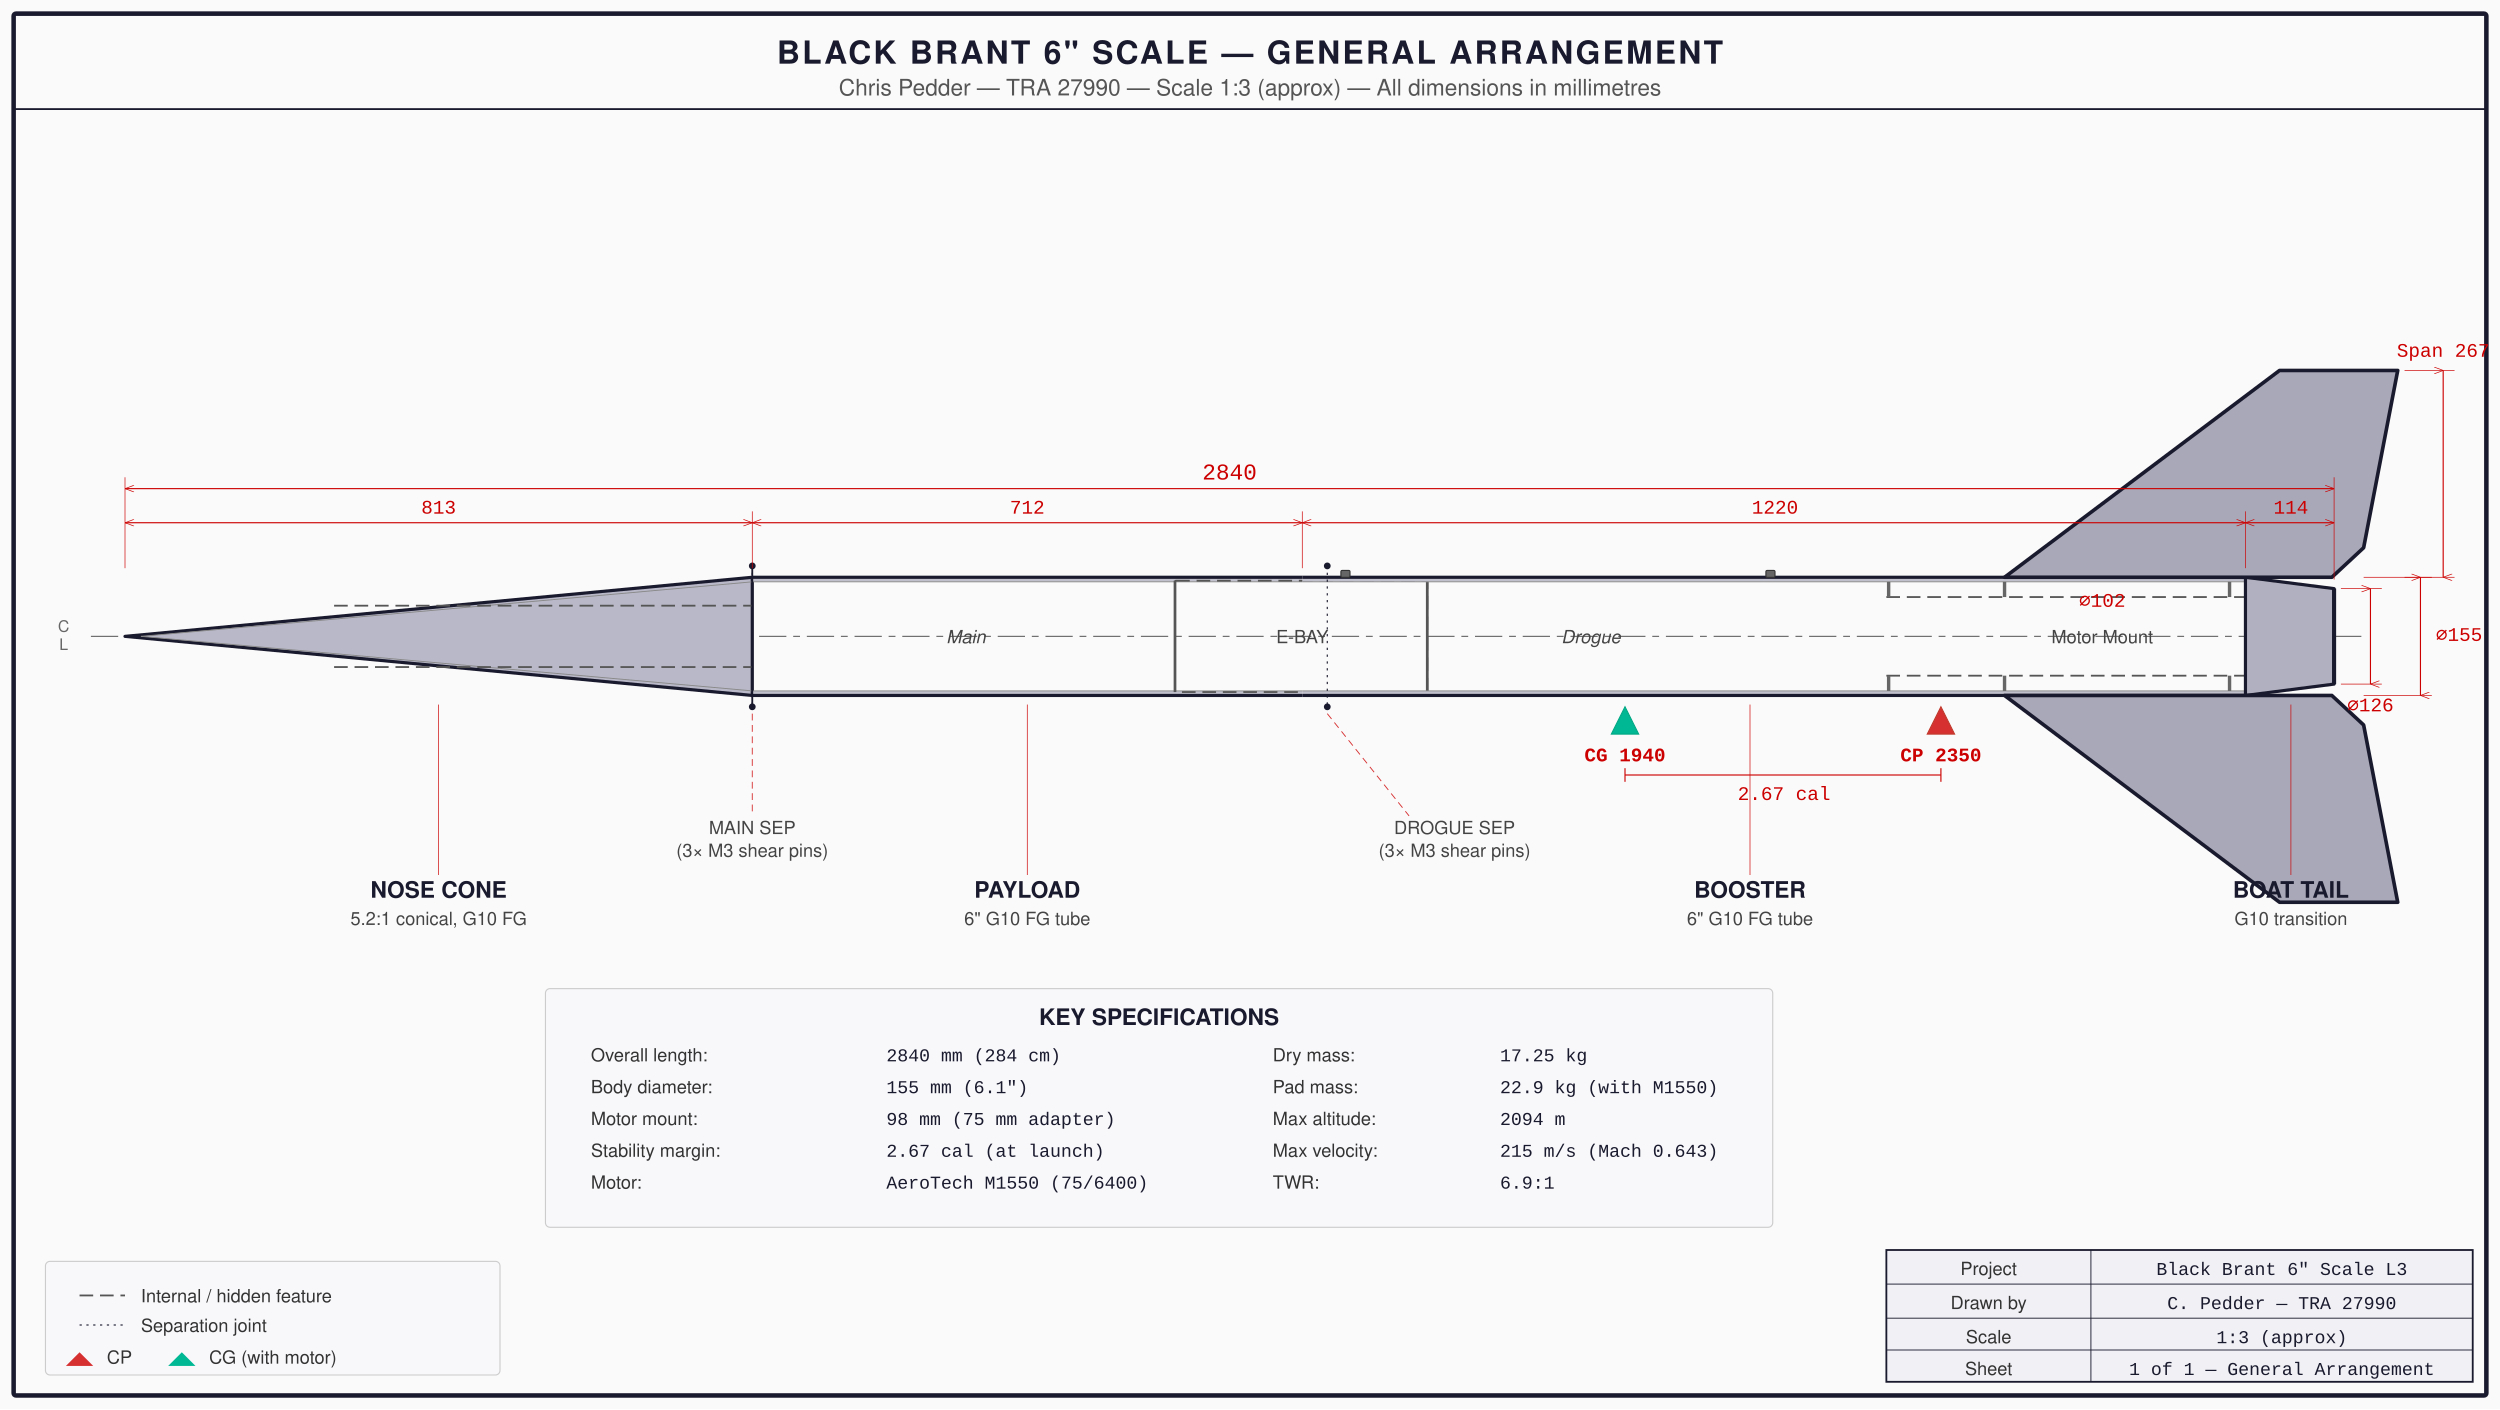
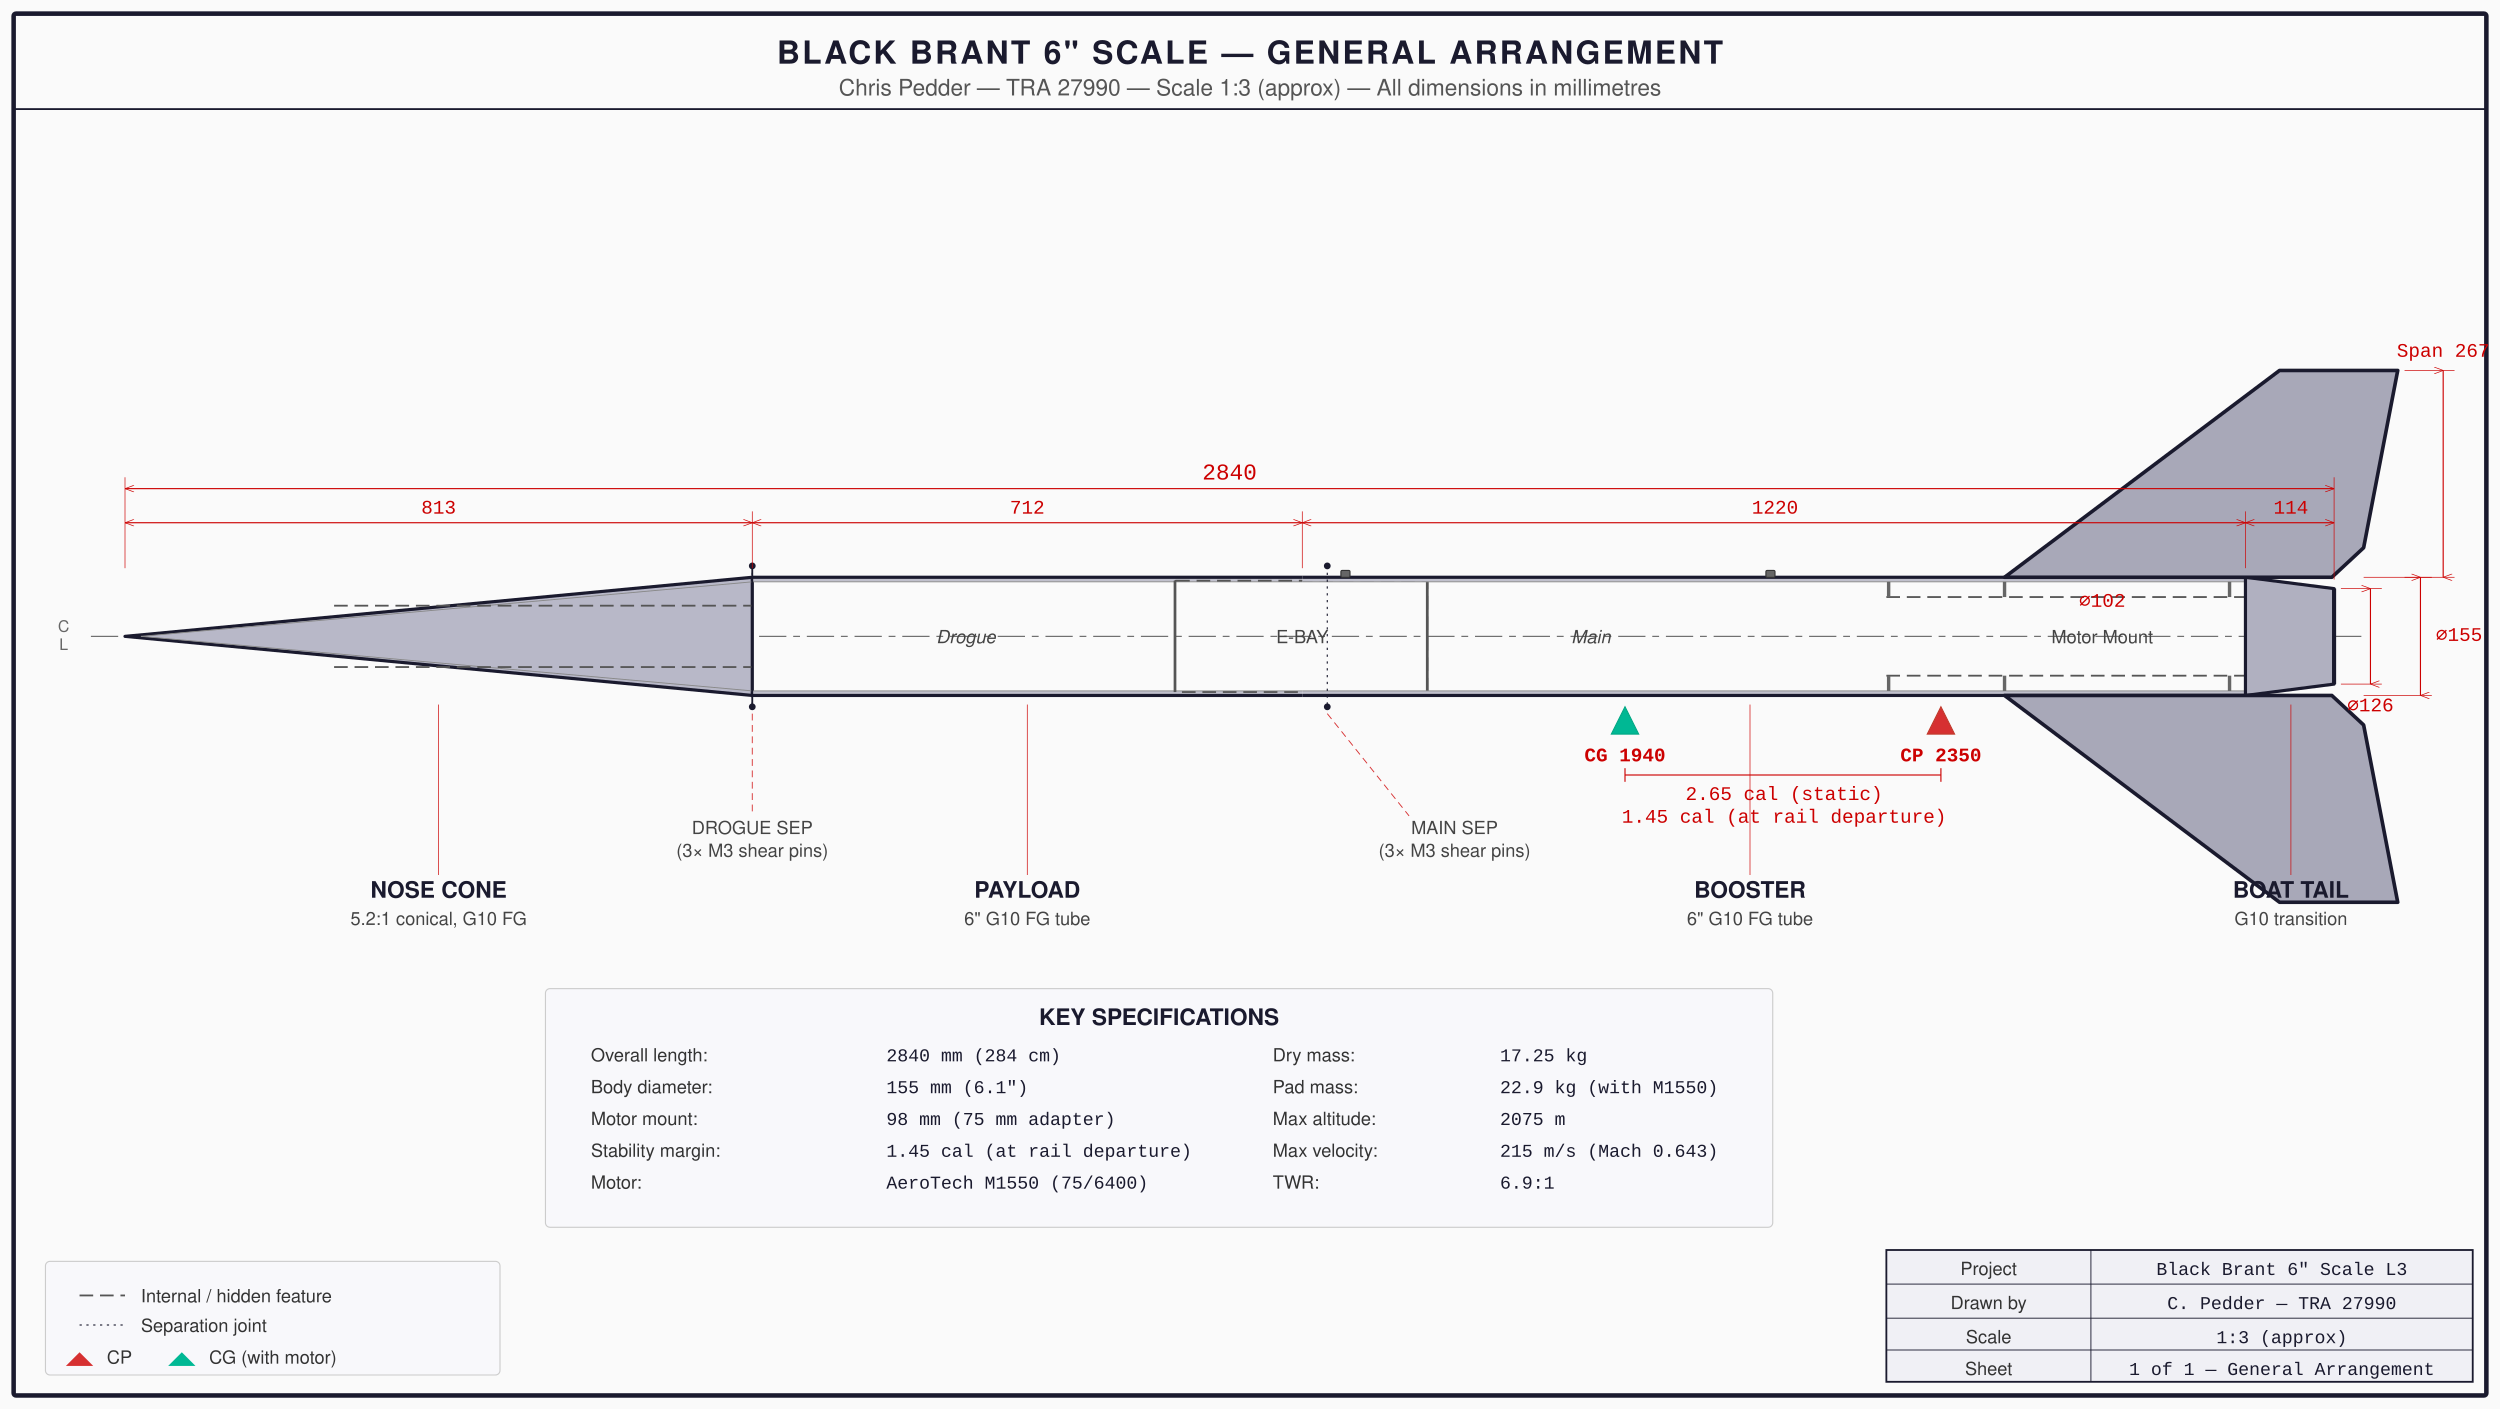
<svg xmlns="http://www.w3.org/2000/svg" viewBox="0 0 1100 620" width="1100" height="620">
  <defs>
    <marker id="arr-r" markerWidth="8" markerHeight="6" refX="8" refY="3" orient="auto">
      <path d="M0,0 L8,3 L0,6" fill="none" stroke="#cc0000" stroke-width="0.6" />
    </marker>
    <marker id="arr-l" markerWidth="8" markerHeight="6" refX="0" refY="3" orient="auto">
      <path d="M8,0 L0,3 L8,6" fill="none" stroke="#cc0000" stroke-width="0.6" />
    </marker>
    <marker id="arr-u" markerWidth="6" markerHeight="8" refX="3" refY="0" orient="auto">
      <path d="M0,8 L3,0 L6,8" fill="none" stroke="#cc0000" stroke-width="0.6" />
    </marker>
    <marker id="arr-d" markerWidth="6" markerHeight="8" refX="3" refY="8" orient="auto">
      <path d="M0,0 L3,8 L6,0" fill="none" stroke="#cc0000" stroke-width="0.6" />
    </marker>
  </defs>
  <style>
  .wall    { fill: #c0c0cc; stroke: #1a1a2e; stroke-width: 1.4; stroke-linejoin: round; }
  .wall-nc { fill: #b8b8c8; stroke: #1a1a2e; stroke-width: 1.4; stroke-linejoin: round; }
  .wall-bt { fill: #b0b0c0; stroke: #1a1a2e; stroke-width: 1.4; stroke-linejoin: round; }
  .fin     { fill: #a8a8b8; stroke: #1a1a2e; stroke-width: 1.6; stroke-linejoin: round; }
  .inner   { fill: none; stroke: #555; stroke-width: 0.8; stroke-dasharray: 6,3; }
  .cl      { fill: none; stroke: #666; stroke-width: 0.5; stroke-dasharray: 12,3,3,3; }
  .sep     { fill: none; stroke: #1a1a2e; stroke-width: 0.5; stroke-dasharray: 1,2; }
  .dim     { fill: none; stroke: #cc0000; stroke-width: 0.5; }
  .ext     { fill: none; stroke: #cc0000; stroke-width: 0.3; }
  .dt      { font-family: "Courier New", monospace; font-size: 10px; fill: #cc0000; text-anchor: middle; }
  .dt-s    { font-family: "Courier New", monospace; font-size: 8.5px; fill: #cc0000; text-anchor: middle; }
  .lbl     { font-family: "Helvetica Neue", Helvetica, Arial, sans-serif; font-size: 10px; fill: #1a1a2e; text-anchor: middle; font-weight: 600; }
  .lbl-s   { font-family: "Helvetica Neue", Helvetica, Arial, sans-serif; font-size: 8px; fill: #444; text-anchor: middle; }
  .title   { font-family: "Helvetica Neue", Helvetica, Arial, sans-serif; font-size: 14px; fill: #1a1a2e; font-weight: 700; letter-spacing: 1px; }
  .sub     { font-family: "Helvetica Neue", Helvetica, Arial, sans-serif; font-size: 10px; fill: #555; }
  .tb-label{ font-family: "Helvetica Neue", Helvetica, Arial, sans-serif; font-size: 8px; fill: #333; }
  .tb-val  { font-family: "Courier New", monospace; font-size: 8px; fill: #1a1a2e; }
</style>
  <rect width="1100" height="620" fill="#fafafa" />
  <rect x="6" y="6" width="1088" height="608" fill="none" stroke="#1a1a2e" stroke-width="2" rx="1" />
  <line x1="6" y1="48" x2="1094" y2="48" stroke="#1a1a2e" stroke-width="0.8" />
  <text x="550" y="28" class="title" text-anchor="middle">BLACK BRANT 6" SCALE — GENERAL ARRANGEMENT</text>
  <text x="550" y="42" class="sub" text-anchor="middle">Chris Pedder — TRA 27990 — Scale 1:3 (approx) — All dimensions in millimetres</text>
  <line x1="40" y1="280" x2="1040" y2="280" class="cl" />
  <text x="28" y="278" font-family="Helvetica" font-size="7" fill="#666" text-anchor="middle">C</text>
  <text x="28" y="286" font-family="Helvetica" font-size="7" fill="#666" text-anchor="middle">L</text>
  <polygon points="55,280 331,254 331,306" class="wall-nc" />
  <line x1="62" y1="280" x2="331" y2="256" stroke="#888" stroke-width="0.4" />
  <line x1="62" y1="280" x2="331" y2="304" stroke="#888" stroke-width="0.4" />
  <line x1="147" y1="266.5" x2="331" y2="266.5" class="inner" />
  <line x1="147" y1="293.5" x2="331" y2="293.5" class="inner" />
  <rect x="331" y="254" width="242" height="2" fill="#c0c0cc" stroke="none" />
  <rect x="331" y="304" width="242" height="2" fill="#c0c0cc" stroke="none" />
  <line x1="331" y1="254" x2="573" y2="254" stroke="#1a1a2e" stroke-width="1.4" />
  <line x1="331" y1="306" x2="573" y2="306" stroke="#1a1a2e" stroke-width="1.4" />
  <line x1="331" y1="256" x2="573" y2="256" stroke="#888" stroke-width="0.4" />
  <line x1="331" y1="304" x2="573" y2="304" stroke="#888" stroke-width="0.4" />
  <line x1="331" y1="249" x2="331" y2="311" stroke="#1a1a2e" stroke-width="0.8" />
  <rect x="517" y="255.5" width="111" height="49" rx="0.5" fill="none" stroke="#555" stroke-width="0.8" stroke-dasharray="6,3" />
  <text x="573" y="283" class="lbl-s" fill="#555">E-BAY</text>
  <line x1="517" y1="255.5" x2="517" y2="304.5" stroke="#555" stroke-width="1.2" />
  <line x1="628" y1="255.5" x2="628" y2="304.5" stroke="#555" stroke-width="1.2" />
-   <text x="425" y="283" class="lbl-s" fill="#999" font-style="italic">Main</text>
+   <text x="425" y="283" class="lbl-s" fill="#999" font-style="italic">Drogue</text>
  <rect x="573" y="254" width="415" height="2" fill="#c0c0cc" stroke="none" />
  <rect x="573" y="304" width="415" height="2" fill="#c0c0cc" stroke="none" />
  <line x1="573" y1="254" x2="988" y2="254" stroke="#1a1a2e" stroke-width="1.4" />
  <line x1="573" y1="306" x2="988" y2="306" stroke="#1a1a2e" stroke-width="1.4" />
  <line x1="573" y1="256" x2="988" y2="256" stroke="#888" stroke-width="0.4" />
  <line x1="573" y1="304" x2="988" y2="304" stroke="#888" stroke-width="0.4" />
-   <text x="700" y="283" class="lbl-s" fill="#999" font-style="italic">Drogue</text>
+   <text x="700" y="283" class="lbl-s" fill="#999" font-style="italic">Main</text>
  <line x1="830" y1="262.7" x2="1020" y2="262.7" class="inner" />
  <line x1="830" y1="297.3" x2="1020" y2="297.3" class="inner" />
  <text x="925" y="283" class="lbl-s" fill="#555">Motor Mount</text>
  <line x1="831" y1="256" x2="831" y2="262.7" stroke="#666" stroke-width="1.5" />
  <line x1="831" y1="297.3" x2="831" y2="304" stroke="#666" stroke-width="1.5" />
  <line x1="882" y1="256" x2="882" y2="262.7" stroke="#666" stroke-width="1.5" />
  <line x1="882" y1="297.3" x2="882" y2="304" stroke="#666" stroke-width="1.5" />
  <line x1="981" y1="256" x2="981" y2="262.7" stroke="#666" stroke-width="1.5" />
  <line x1="981" y1="297.3" x2="981" y2="304" stroke="#666" stroke-width="1.5" />
  <path d="M 988,254 L 1027,259 L 1027,301 L 988,306 Z" class="wall-bt" />
  <line x1="1027" y1="259" x2="1027" y2="301" stroke="#1a1a2e" stroke-width="1.8" />
  <path d="M 882,254 L 1003,163 L 1055,163 L 1040,241 L 1026,254 Z" class="fin" />
  <path d="M 882,306 L 1003,397 L 1055,397 L 1040,319 L 1026,306 Z" class="fin" />
  <line x1="331" y1="249" x2="331" y2="311" class="sep" stroke-width="0.8" />
  <circle cx="331" cy="249" r="1.5" fill="#1a1a2e" />
  <circle cx="331" cy="311" r="1.5" fill="#1a1a2e" />
  <line x1="584" y1="249" x2="584" y2="311" class="sep" stroke-width="0.8" />
  <circle cx="584" cy="249" r="1.5" fill="#1a1a2e" />
  <circle cx="584" cy="311" r="1.5" fill="#1a1a2e" />
  <rect x="777" y="251" width="4" height="3" rx="0.5" fill="#666" stroke="#333" stroke-width="0.5" />
  <rect x="590" y="251" width="4" height="3" rx="0.5" fill="#666" stroke="#333" stroke-width="0.5" />
  <polygon points="854,311 848,323 860,323" fill="#d63031" stroke="#c0392b" stroke-width="0.5" />
  <text x="854" y="335" class="dt-s" fill="#d63031" font-weight="bold">CP 2350</text>
  <polygon points="715,311 709,323 721,323" fill="#00b894" stroke="#00a884" stroke-width="0.5" />
  <text x="715" y="335" class="dt-s" fill="#00b894" font-weight="bold">CG 1940</text>
  <line x1="715" y1="341" x2="854" y2="341" class="dim" />
  <line x1="715" y1="338" x2="715" y2="344" class="dim" />
  <line x1="854" y1="338" x2="854" y2="344" class="dim" />
-   <text x="785" y="352" class="dt-s" fill="#666">2.67 cal</text>
+   <text x="785" y="352" class="dt-s" fill="#666">2.65 cal (static)</text>
+   <text x="785" y="362" class="dt-s" fill="#666">1.45 cal (at rail departure)</text>
  <line x1="55" y1="210" x2="55" y2="250" class="ext" />
  <line x1="1027" y1="210" x2="1027" y2="255" class="ext" />
  <line x1="55" y1="215" x2="1027" y2="215" class="dim" marker-start="url(#arr-l)" marker-end="url(#arr-r)" />
  <text x="541" y="211" class="dt">2840</text>
  <line x1="331" y1="225" x2="331" y2="250" class="ext" />
  <line x1="573" y1="225" x2="573" y2="250" class="ext" />
  <line x1="988" y1="225" x2="988" y2="250" class="ext" />
  <line x1="55" y1="230" x2="331" y2="230" class="dim" marker-start="url(#arr-l)" marker-end="url(#arr-r)" />
  <text x="193" y="226" class="dt-s">813</text>
  <line x1="331" y1="230" x2="573" y2="230" class="dim" marker-start="url(#arr-l)" marker-end="url(#arr-r)" />
  <text x="452" y="226" class="dt-s">712</text>
  <line x1="573" y1="230" x2="988" y2="230" class="dim" marker-start="url(#arr-l)" marker-end="url(#arr-r)" />
  <text x="781" y="226" class="dt-s">1220</text>
  <line x1="988" y1="230" x2="1027" y2="230" class="dim" marker-start="url(#arr-l)" marker-end="url(#arr-r)" />
  <text x="1008" y="226" class="dt-s">114</text>
  <line x1="1040" y1="254" x2="1070" y2="254" class="ext" />
  <line x1="1040" y1="306" x2="1070" y2="306" class="ext" />
  <line x1="1065" y1="254" x2="1065" y2="306" class="dim" marker-start="url(#arr-u)" marker-end="url(#arr-d)" />
  <text x="1082" y="282" class="dt-s" text-anchor="start">⌀155</text>
  <line x1="1030" y1="259" x2="1048" y2="259" class="ext" />
  <line x1="1030" y1="301" x2="1048" y2="301" class="ext" />
  <line x1="1043" y1="259" x2="1043" y2="301" class="dim" marker-start="url(#arr-u)" marker-end="url(#arr-d)" />
  <text x="1043" y="313" class="dt-s">⌀126</text>
  <text x="925" y="267" class="dt-s" fill="#555" font-size="7">⌀102</text>
  <line x1="1058" y1="163" x2="1080" y2="163" class="ext" />
  <line x1="1058" y1="254" x2="1080" y2="254" class="ext" />
  <line x1="1075" y1="163" x2="1075" y2="254" class="dim" marker-start="url(#arr-u)" marker-end="url(#arr-d)" />
  <text x="1075" y="157" class="dt-s">Span 267</text>
  <text x="193" y="395" class="lbl">NOSE CONE</text>
  <text x="193" y="407" class="lbl-s">5.2:1 conical, G10 FG</text>
  <line x1="193" y1="385" x2="193" y2="310" class="ext" stroke="#bbb" />
  <text x="452" y="395" class="lbl">PAYLOAD</text>
  <text x="452" y="407" class="lbl-s">6" G10 FG tube</text>
  <line x1="452" y1="385" x2="452" y2="310" class="ext" stroke="#bbb" />
  <text x="770" y="395" class="lbl">BOOSTER</text>
  <text x="770" y="407" class="lbl-s">6" G10 FG tube</text>
  <line x1="770" y1="385" x2="770" y2="310" class="ext" stroke="#bbb" />
  <text x="1008" y="395" class="lbl">BOAT TAIL</text>
  <text x="1008" y="407" class="lbl-s">G10 transition</text>
  <line x1="1008" y1="385" x2="1008" y2="310" class="ext" stroke="#bbb" />
-   <text x="331" y="367" class="lbl-s" fill="#d63031">MAIN SEP</text>
+   <text x="331" y="367" class="lbl-s" fill="#d63031">DROGUE SEP</text>
  <text x="331" y="377" class="lbl-s" fill="#d63031" font-size="6.5">(3× M3 shear pins)</text>
  <line x1="331" y1="314" x2="331" y2="359" stroke="#d63031" stroke-width="0.4" stroke-dasharray="3,2" />
-   <text x="640" y="367" class="lbl-s" fill="#d63031">DROGUE SEP</text>
+   <text x="640" y="367" class="lbl-s" fill="#d63031">MAIN SEP</text>
  <text x="640" y="377" class="lbl-s" fill="#d63031" font-size="6.5">(3× M3 shear pins)</text>
  <line x1="584" y1="314" x2="620" y2="359" stroke="#d63031" stroke-width="0.4" stroke-dasharray="3,2" />
  <rect x="240" y="435" width="540" height="105" fill="#f8f8fb" stroke="#ccc" stroke-width="0.5" rx="2" />
  <text x="510" y="451" class="lbl" font-size="9">KEY SPECIFICATIONS</text>
  <text x="260" y="467" class="tb-label" text-anchor="start">Overall length:</text>
  <text x="390" y="467" class="tb-val" text-anchor="start">2840 mm (284 cm)</text>
  <text x="560" y="467" class="tb-label" text-anchor="start">Dry mass:</text>
  <text x="660" y="467" class="tb-val" text-anchor="start">17.25 kg</text>
  <text x="260" y="481" class="tb-label" text-anchor="start">Body diameter:</text>
  <text x="390" y="481" class="tb-val" text-anchor="start">155 mm (6.1")</text>
  <text x="560" y="481" class="tb-label" text-anchor="start">Pad mass:</text>
  <text x="660" y="481" class="tb-val" text-anchor="start">22.9 kg (with M1550)</text>
  <text x="260" y="495" class="tb-label" text-anchor="start">Motor mount:</text>
  <text x="390" y="495" class="tb-val" text-anchor="start">98 mm (75 mm adapter)</text>
  <text x="560" y="495" class="tb-label" text-anchor="start">Max altitude:</text>
-   <text x="660" y="495" class="tb-val" text-anchor="start">2094 m</text>
+   <text x="660" y="495" class="tb-val" text-anchor="start">2075 m</text>
  <text x="260" y="509" class="tb-label" text-anchor="start">Stability margin:</text>
-   <text x="390" y="509" class="tb-val" text-anchor="start">2.67 cal (at launch)</text>
+   <text x="390" y="509" class="tb-val" text-anchor="start">1.45 cal (at rail departure)</text>
  <text x="560" y="509" class="tb-label" text-anchor="start">Max velocity:</text>
  <text x="660" y="509" class="tb-val" text-anchor="start">215 m/s (Mach 0.643)</text>
  <text x="260" y="523" class="tb-label" text-anchor="start">Motor:</text>
  <text x="390" y="523" class="tb-val" text-anchor="start">AeroTech M1550 (75/6400)</text>
  <text x="560" y="523" class="tb-label" text-anchor="start">TWR:</text>
  <text x="660" y="523" class="tb-val" text-anchor="start">6.9:1</text>
  <rect x="830" y="550" width="258" height="58" fill="#f0f0f5" stroke="#1a1a2e" stroke-width="0.8" />
  <line x1="830" y1="565" x2="1088" y2="565" stroke="#1a1a2e" stroke-width="0.4" />
  <line x1="830" y1="580" x2="1088" y2="580" stroke="#1a1a2e" stroke-width="0.4" />
  <line x1="830" y1="594" x2="1088" y2="594" stroke="#1a1a2e" stroke-width="0.4" />
  <line x1="920" y1="550" x2="920" y2="608" stroke="#1a1a2e" stroke-width="0.4" />
  <text x="875" y="561" class="tb-label" text-anchor="middle">Project</text>
  <text x="1004" y="561" class="tb-val" text-anchor="middle">Black Brant 6" Scale L3</text>
  <text x="875" y="576" class="tb-label" text-anchor="middle">Drawn by</text>
  <text x="1004" y="576" class="tb-val" text-anchor="middle">C. Pedder — TRA 27990</text>
  <text x="875" y="591" class="tb-label" text-anchor="middle">Scale</text>
  <text x="1004" y="591" class="tb-val" text-anchor="middle">1:3 (approx)</text>
  <text x="875" y="605" class="tb-label" text-anchor="middle">Sheet</text>
  <text x="1004" y="605" class="tb-val" text-anchor="middle">1 of 1 — General Arrangement</text>
  <rect x="20" y="555" width="200" height="50" fill="#f8f8fb" stroke="#ccc" stroke-width="0.5" rx="2" />
  <line x1="35" y1="570" x2="55" y2="570" stroke="#555" stroke-width="0.8" stroke-dasharray="6,3" />
  <text x="62" y="573" class="tb-label" text-anchor="start">Internal / hidden feature</text>
  <line x1="35" y1="583" x2="55" y2="583" stroke="#1a1a2e" stroke-width="0.5" stroke-dasharray="1,2" />
  <text x="62" y="586" class="tb-label" text-anchor="start">Separation joint</text>
  <polygon points="35,595 29,601 41,601" fill="#d63031" />
  <text x="47" y="600" class="tb-label" text-anchor="start" fill="#d63031">CP</text>
  <polygon points="80,595 74,601 86,601" fill="#00b894" />
  <text x="92" y="600" class="tb-label" text-anchor="start" fill="#00b894">CG (with motor)</text>
</svg>
